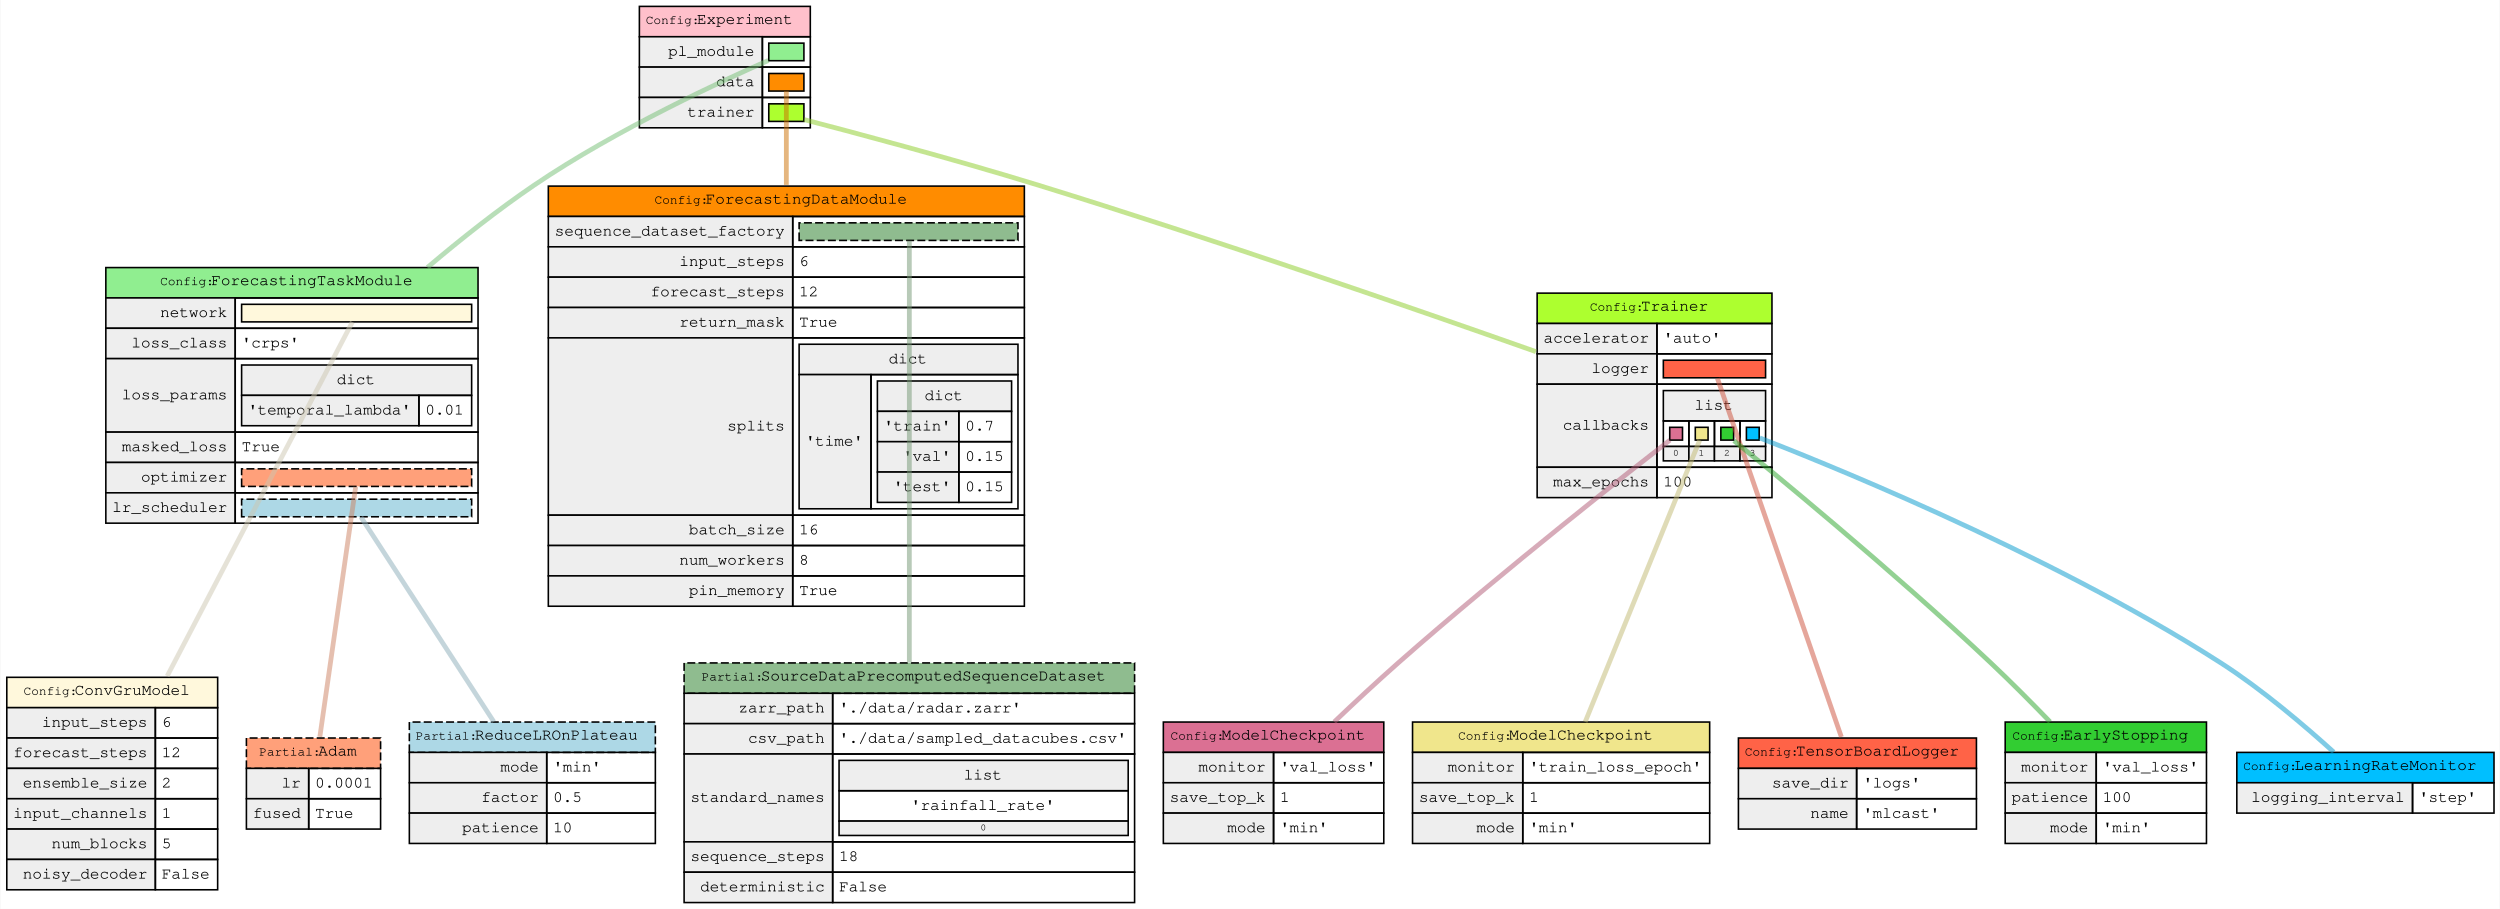
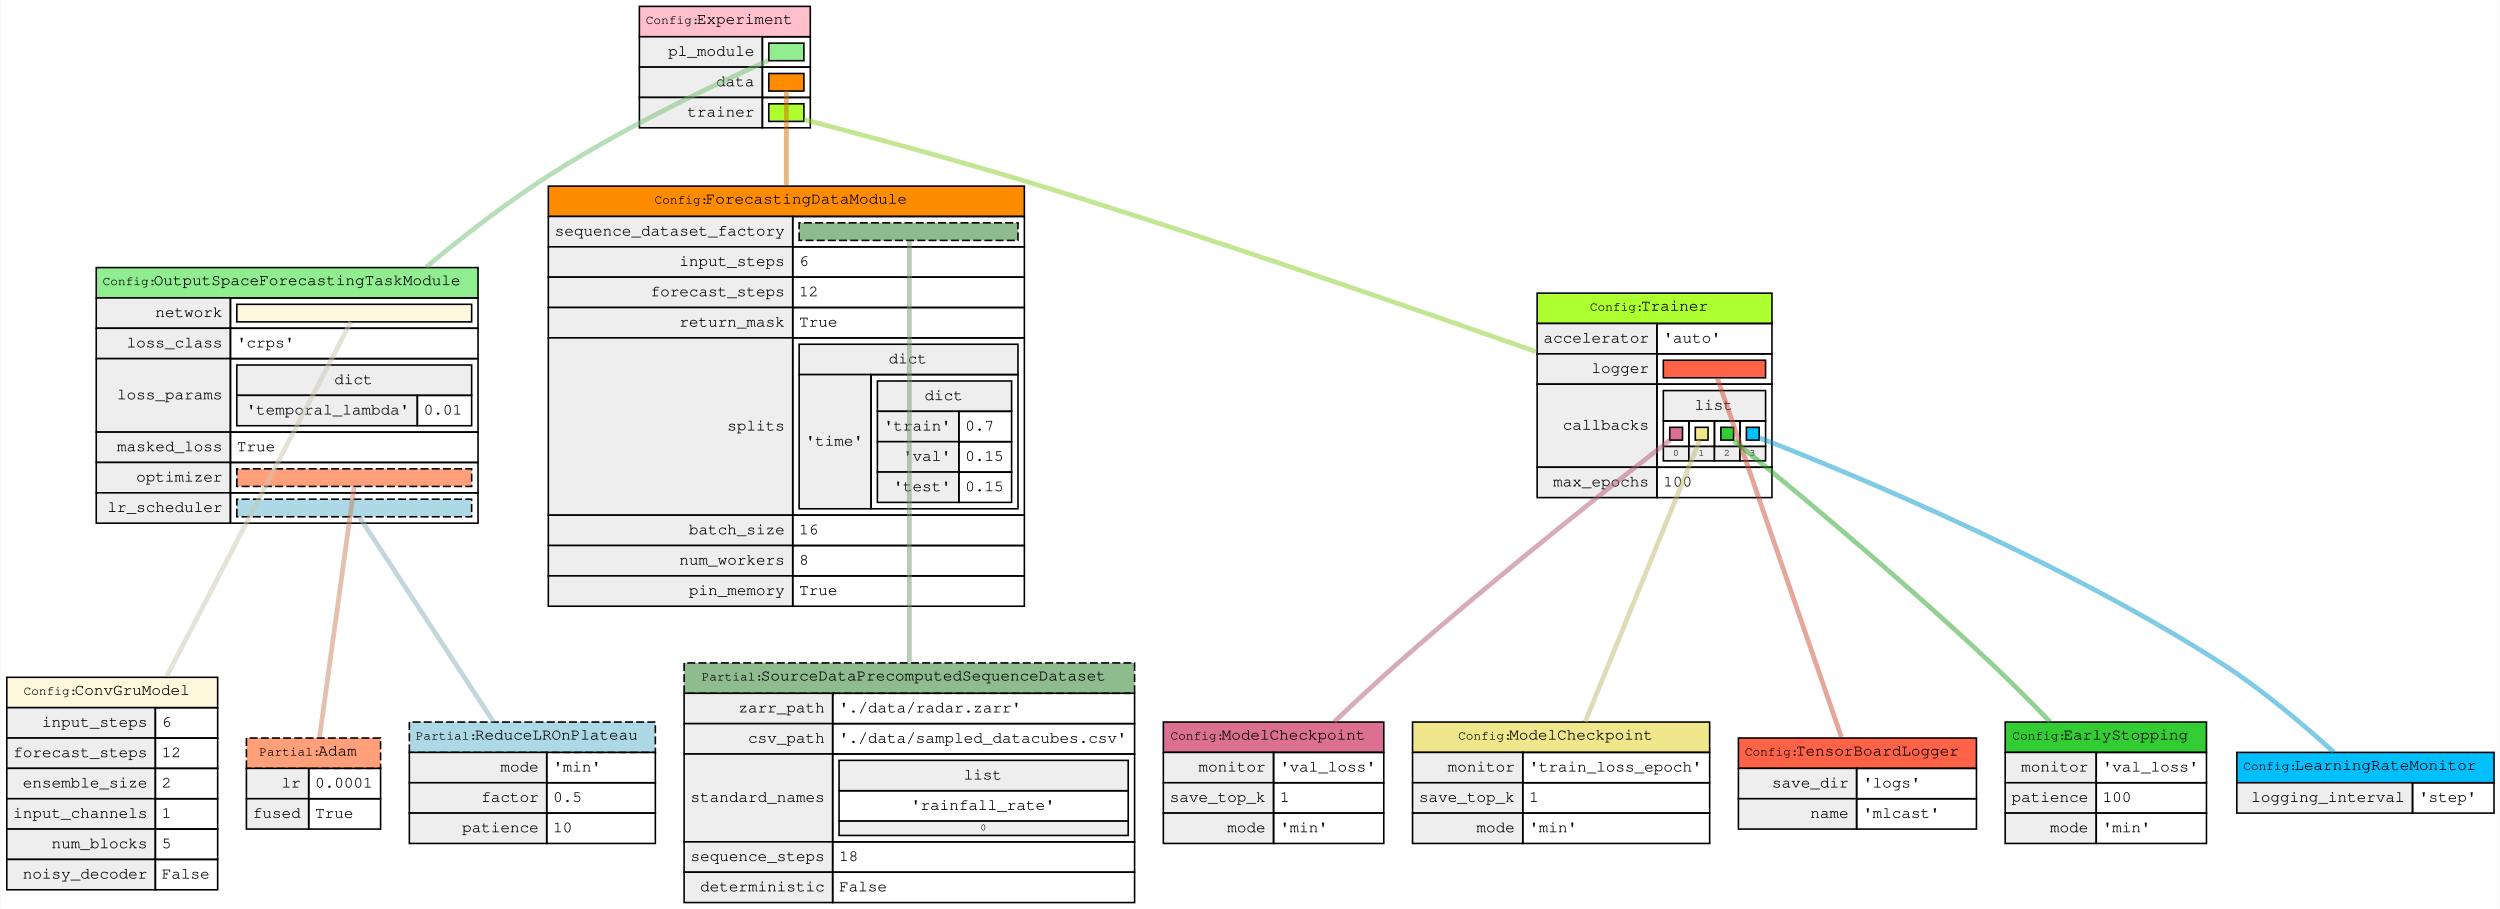
<svg xmlns="http://www.w3.org/2000/svg" width="1565pt" height="569pt" viewBox="0.00 0.00 1564.50 569.00">
  <g id="graph0" class="graph" transform="scale(1 1) rotate(0) translate(4 565)">
    <polygon fill="white" stroke="transparent" points="-4,4 -4,-565 1560.5,-565 1560.5,4 -4,4" />
    <g id="node1" class="node">
      <polygon fill="#fff8dc" stroke="transparent" points="0,-122 0,-141 132,-141 132,-122 0,-122" />
      <polygon fill="none" stroke="black" points="0,-122 0,-141 132,-141 132,-122 0,-122" />
      <text text-anchor="start" x="10.5" y="-130" font-family="Courier,monospace" font-size="8.00">Config:</text>
      <text text-anchor="start" x="42.5" y="-130" font-family="Courier,monospace" font-size="10.00"> ConvGruModel</text>
      <polygon fill="#eeeeee" stroke="transparent" points="0,-103 0,-122 93,-122 93,-103 0,-103" />
      <polygon fill="none" stroke="black" points="0,-103 0,-122 93,-122 93,-103 0,-103" />
      <text text-anchor="start" x="22" y="-110" font-family="Courier,monospace" font-size="10.00">input_steps</text>
      <polygon fill="none" stroke="black" points="93,-103 93,-122 132,-122 132,-103 93,-103" />
      <text text-anchor="start" x="97" y="-110" font-family="Courier,monospace" font-size="10.00">6</text>
      <polygon fill="#eeeeee" stroke="transparent" points="0,-84 0,-103 93,-103 93,-84 0,-84" />
      <polygon fill="none" stroke="black" points="0,-84 0,-103 93,-103 93,-84 0,-84" />
      <text text-anchor="start" x="4" y="-91" font-family="Courier,monospace" font-size="10.00">forecast_steps</text>
      <polygon fill="none" stroke="black" points="93,-84 93,-103 132,-103 132,-84 93,-84" />
      <text text-anchor="start" x="97" y="-91" font-family="Courier,monospace" font-size="10.00">12</text>
      <polygon fill="#eeeeee" stroke="transparent" points="0,-65 0,-84 93,-84 93,-65 0,-65" />
      <polygon fill="none" stroke="black" points="0,-65 0,-84 93,-84 93,-65 0,-65" />
      <text text-anchor="start" x="10" y="-72" font-family="Courier,monospace" font-size="10.00">ensemble_size</text>
      <polygon fill="none" stroke="black" points="93,-65 93,-84 132,-84 132,-65 93,-65" />
      <text text-anchor="start" x="97" y="-72" font-family="Courier,monospace" font-size="10.00">2</text>
      <polygon fill="#eeeeee" stroke="transparent" points="0,-46 0,-65 93,-65 93,-46 0,-46" />
      <polygon fill="none" stroke="black" points="0,-46 0,-65 93,-65 93,-46 0,-46" />
      <text text-anchor="start" x="4" y="-53" font-family="Courier,monospace" font-size="10.00">input_channels</text>
      <polygon fill="none" stroke="black" points="93,-46 93,-65 132,-65 132,-46 93,-46" />
      <text text-anchor="start" x="97" y="-53" font-family="Courier,monospace" font-size="10.00">1</text>
      <polygon fill="#eeeeee" stroke="transparent" points="0,-27 0,-46 93,-46 93,-27 0,-27" />
      <polygon fill="none" stroke="black" points="0,-27 0,-46 93,-46 93,-27 0,-27" />
      <text text-anchor="start" x="28" y="-34" font-family="Courier,monospace" font-size="10.00">num_blocks</text>
      <polygon fill="none" stroke="black" points="93,-27 93,-46 132,-46 132,-27 93,-27" />
      <text text-anchor="start" x="97" y="-34" font-family="Courier,monospace" font-size="10.00">5</text>
      <polygon fill="#eeeeee" stroke="transparent" points="0,-8 0,-27 93,-27 93,-8 0,-8" />
      <polygon fill="none" stroke="black" points="0,-8 0,-27 93,-27 93,-8 0,-8" />
      <text text-anchor="start" x="10" y="-15" font-family="Courier,monospace" font-size="10.00">noisy_decoder</text>
      <polygon fill="none" stroke="black" points="93,-8 93,-27 132,-27 132,-8 93,-8" />
      <text text-anchor="start" x="97" y="-15" font-family="Courier,monospace" font-size="10.00">False</text>
    </g>
    <g id="node2" class="node">
-       <polygon fill="#90ee90" stroke="transparent" points="62,-378.5 62,-397.5 295,-397.5 295,-378.5 62,-378.5" />
-       <polygon fill="none" stroke="black" points="62,-378.5 62,-397.5 295,-397.5 295,-378.5 62,-378.5" />
-       <text text-anchor="start" x="96" y="-386.5" font-family="Courier,monospace" font-size="8.00">Config:</text>
-       <text text-anchor="start" x="128" y="-386.5" font-family="Courier,monospace" font-size="10.00"> ForecastingTaskModule</text>
-       <polygon fill="#eeeeee" stroke="transparent" points="62,-359.5 62,-378.5 143,-378.5 143,-359.5 62,-359.5" />
-       <polygon fill="none" stroke="black" points="62,-359.5 62,-378.5 143,-378.5 143,-359.5 62,-359.5" />
-       <text text-anchor="start" x="96" y="-366.5" font-family="Courier,monospace" font-size="10.00">network</text>
-       <polygon fill="none" stroke="black" points="143,-359.5 143,-378.5 295,-378.5 295,-359.5 143,-359.5" />
-       <polygon fill="#fff8dc" stroke="transparent" points="147,-363.5 147,-374.5 291,-374.5 291,-363.5 147,-363.5" />
-       <polygon fill="none" stroke="black" points="147,-363.5 147,-374.5 291,-374.5 291,-363.5 147,-363.5" />
-       <polygon fill="#eeeeee" stroke="transparent" points="62,-340.5 62,-359.5 143,-359.5 143,-340.5 62,-340.5" />
-       <polygon fill="none" stroke="black" points="62,-340.5 62,-359.5 143,-359.5 143,-340.5 62,-340.5" />
-       <text text-anchor="start" x="78" y="-347.5" font-family="Courier,monospace" font-size="10.00">loss_class</text>
-       <polygon fill="none" stroke="black" points="143,-340.5 143,-359.5 295,-359.5 295,-340.5 143,-340.5" />
-       <text text-anchor="start" x="147" y="-347.5" font-family="Courier,monospace" font-size="10.00">'crps'</text>
-       <polygon fill="#eeeeee" stroke="transparent" points="62,-294.5 62,-340.5 143,-340.5 143,-294.5 62,-294.5" />
-       <polygon fill="none" stroke="black" points="62,-294.5 62,-340.5 143,-340.5 143,-294.5 62,-294.5" />
-       <text text-anchor="start" x="72" y="-315" font-family="Courier,monospace" font-size="10.00">loss_params</text>
-       <polygon fill="none" stroke="black" points="143,-294.5 143,-340.5 295,-340.5 295,-294.5 143,-294.5" />
-       <polygon fill="#eeeeee" stroke="transparent" points="147,-317.5 147,-336.5 291,-336.5 291,-317.5 147,-317.5" />
-       <polygon fill="none" stroke="black" points="147,-317.5 147,-336.5 291,-336.5 291,-317.5 147,-317.5" />
-       <text text-anchor="start" x="206.5" y="-324.5" font-family="Courier,monospace" font-size="10.00">dict</text>
-       <polygon fill="#eeeeee" stroke="transparent" points="147,-298.5 147,-317.5 258,-317.5 258,-298.5 147,-298.5" />
-       <polygon fill="none" stroke="black" points="147,-298.5 147,-317.5 258,-317.5 258,-298.5 147,-298.5" />
-       <text text-anchor="start" x="151" y="-305.5" font-family="Courier,monospace" font-size="10.00">'temporal_lambda'</text>
-       <polygon fill="none" stroke="black" points="258,-298.5 258,-317.5 291,-317.5 291,-298.5 258,-298.5" />
-       <text text-anchor="start" x="262" y="-305.5" font-family="Courier,monospace" font-size="10.00">0.01</text>
-       <polygon fill="#eeeeee" stroke="transparent" points="62,-275.5 62,-294.5 143,-294.5 143,-275.5 62,-275.5" />
-       <polygon fill="none" stroke="black" points="62,-275.5 62,-294.5 143,-294.5 143,-275.5 62,-275.5" />
-       <text text-anchor="start" x="72" y="-282.5" font-family="Courier,monospace" font-size="10.00">masked_loss</text>
-       <polygon fill="none" stroke="black" points="143,-275.5 143,-294.5 295,-294.5 295,-275.5 143,-275.5" />
-       <text text-anchor="start" x="147" y="-282.5" font-family="Courier,monospace" font-size="10.00">True</text>
-       <polygon fill="#eeeeee" stroke="transparent" points="62,-256.5 62,-275.5 143,-275.5 143,-256.5 62,-256.5" />
-       <polygon fill="none" stroke="black" points="62,-256.5 62,-275.5 143,-275.5 143,-256.5 62,-256.5" />
-       <text text-anchor="start" x="84" y="-263.5" font-family="Courier,monospace" font-size="10.00">optimizer</text>
-       <polygon fill="none" stroke="black" points="143,-256.5 143,-275.5 295,-275.5 295,-256.5 143,-256.5" />
-       <polygon fill="#ffa07a" stroke="transparent" points="147,-260.5 147,-271.5 291,-271.5 291,-260.5 147,-260.5" />
-       <polygon fill="none" stroke="black" stroke-dasharray="5,2" points="147,-260.5 147,-271.5 291,-271.5 291,-260.5 147,-260.5" />
-       <polygon fill="#eeeeee" stroke="transparent" stroke-dasharray="5,2" points="62,-237.5 62,-256.5 143,-256.5 143,-237.5 62,-237.5" />
-       <polygon fill="none" stroke="black" points="62,-237.5 62,-256.5 143,-256.5 143,-237.5 62,-237.5" />
-       <text text-anchor="start" x="66" y="-244.5" font-family="Courier,monospace" font-size="10.00">lr_scheduler</text>
-       <polygon fill="none" stroke="black" points="143,-237.5 143,-256.5 295,-256.5 295,-237.5 143,-237.5" />
-       <polygon fill="#add8e6" stroke="transparent" points="147,-241.5 147,-252.5 291,-252.5 291,-241.5 147,-241.5" />
-       <polygon fill="none" stroke="black" stroke-dasharray="5,2" points="147,-241.5 147,-252.5 291,-252.5 291,-241.5 147,-241.5" />
+       <polygon fill="#90ee90" stroke="transparent" points="56,-378.5 56,-397.5 295,-397.5 295,-378.5 56,-378.5" />
+       <polygon fill="none" stroke="black" points="56,-378.5 56,-397.5 295,-397.5 295,-378.5 56,-378.5" />
+       <text text-anchor="start" x="60" y="-386.5" font-family="Courier,monospace" font-size="8.00">Config:</text>
+       <text text-anchor="start" x="92" y="-386.5" font-family="Courier,monospace" font-size="10.00"> OutputSpaceForecastingTaskModule</text>
+       <polygon fill="#eeeeee" stroke="transparent" points="56,-359.5 56,-378.5 140,-378.5 140,-359.5 56,-359.5" />
+       <polygon fill="none" stroke="black" points="56,-359.5 56,-378.5 140,-378.5 140,-359.5 56,-359.5" />
+       <text text-anchor="start" x="93" y="-366.5" font-family="Courier,monospace" font-size="10.00">network</text>
+       <polygon fill="none" stroke="black" points="140,-359.5 140,-378.5 295,-378.5 295,-359.5 140,-359.5" />
+       <polygon fill="#fff8dc" stroke="transparent" points="144,-363.5 144,-374.5 291,-374.5 291,-363.5 144,-363.5" />
+       <polygon fill="none" stroke="black" points="144,-363.5 144,-374.5 291,-374.5 291,-363.5 144,-363.5" />
+       <polygon fill="#eeeeee" stroke="transparent" points="56,-340.5 56,-359.5 140,-359.5 140,-340.5 56,-340.5" />
+       <polygon fill="none" stroke="black" points="56,-340.5 56,-359.5 140,-359.5 140,-340.5 56,-340.5" />
+       <text text-anchor="start" x="75" y="-347.5" font-family="Courier,monospace" font-size="10.00">loss_class</text>
+       <polygon fill="none" stroke="black" points="140,-340.5 140,-359.5 295,-359.5 295,-340.5 140,-340.5" />
+       <text text-anchor="start" x="144" y="-347.5" font-family="Courier,monospace" font-size="10.00">'crps'</text>
+       <polygon fill="#eeeeee" stroke="transparent" points="56,-294.5 56,-340.5 140,-340.5 140,-294.5 56,-294.5" />
+       <polygon fill="none" stroke="black" points="56,-294.5 56,-340.5 140,-340.5 140,-294.5 56,-294.5" />
+       <text text-anchor="start" x="69" y="-315" font-family="Courier,monospace" font-size="10.00">loss_params</text>
+       <polygon fill="none" stroke="black" points="140,-294.5 140,-340.5 295,-340.5 295,-294.5 140,-294.5" />
+       <polygon fill="#eeeeee" stroke="transparent" points="144,-317.5 144,-336.5 291,-336.5 291,-317.5 144,-317.5" />
+       <polygon fill="none" stroke="black" points="144,-317.5 144,-336.5 291,-336.5 291,-317.5 144,-317.5" />
+       <text text-anchor="start" x="205" y="-324.5" font-family="Courier,monospace" font-size="10.00">dict</text>
+       <polygon fill="#eeeeee" stroke="transparent" points="144,-298.5 144,-317.5 257,-317.5 257,-298.5 144,-298.5" />
+       <polygon fill="none" stroke="black" points="144,-298.5 144,-317.5 257,-317.5 257,-298.5 144,-298.5" />
+       <text text-anchor="start" x="150" y="-305.5" font-family="Courier,monospace" font-size="10.00">'temporal_lambda'</text>
+       <polygon fill="none" stroke="black" points="257,-298.5 257,-317.5 291,-317.5 291,-298.5 257,-298.5" />
+       <text text-anchor="start" x="261" y="-305.5" font-family="Courier,monospace" font-size="10.00">0.01</text>
+       <polygon fill="#eeeeee" stroke="transparent" points="56,-275.5 56,-294.5 140,-294.5 140,-275.5 56,-275.5" />
+       <polygon fill="none" stroke="black" points="56,-275.5 56,-294.5 140,-294.5 140,-275.5 56,-275.5" />
+       <text text-anchor="start" x="69" y="-282.5" font-family="Courier,monospace" font-size="10.00">masked_loss</text>
+       <polygon fill="none" stroke="black" points="140,-275.5 140,-294.5 295,-294.5 295,-275.5 140,-275.5" />
+       <text text-anchor="start" x="144" y="-282.5" font-family="Courier,monospace" font-size="10.00">True</text>
+       <polygon fill="#eeeeee" stroke="transparent" points="56,-256.5 56,-275.5 140,-275.5 140,-256.5 56,-256.5" />
+       <polygon fill="none" stroke="black" points="56,-256.5 56,-275.5 140,-275.5 140,-256.5 56,-256.5" />
+       <text text-anchor="start" x="81" y="-263.5" font-family="Courier,monospace" font-size="10.00">optimizer</text>
+       <polygon fill="none" stroke="black" points="140,-256.5 140,-275.5 295,-275.5 295,-256.5 140,-256.5" />
+       <polygon fill="#ffa07a" stroke="transparent" points="144,-260.5 144,-271.5 291,-271.5 291,-260.5 144,-260.5" />
+       <polygon fill="none" stroke="black" stroke-dasharray="5,2" points="144,-260.5 144,-271.5 291,-271.5 291,-260.5 144,-260.5" />
+       <polygon fill="#eeeeee" stroke="transparent" stroke-dasharray="5,2" points="56,-237.5 56,-256.5 140,-256.5 140,-237.5 56,-237.5" />
+       <polygon fill="none" stroke="black" points="56,-237.5 56,-256.5 140,-256.5 140,-237.5 56,-237.5" />
+       <text text-anchor="start" x="63" y="-244.5" font-family="Courier,monospace" font-size="10.00">lr_scheduler</text>
+       <polygon fill="none" stroke="black" points="140,-237.5 140,-256.5 295,-256.5 295,-237.5 140,-237.5" />
+       <polygon fill="#add8e6" stroke="transparent" points="144,-241.5 144,-252.5 291,-252.5 291,-241.5 144,-241.5" />
+       <polygon fill="none" stroke="black" stroke-dasharray="5,2" points="144,-241.5 144,-252.5 291,-252.5 291,-241.5 144,-241.5" />
    </g>
    <g id="edge1" class="edge">
-       <path fill="none" stroke="#cbc6b0" stroke-width="3" stroke-opacity="0.502" d="M216.34,-363.42C202.79,-337.52 140.43,-218.3 100.4,-141.77" />
+       <path fill="none" stroke="#cbc6b0" stroke-width="3" stroke-opacity="0.502" d="M215.36,-363.42C201.9,-337.52 139.95,-218.3 100.18,-141.77" />
    </g>
    <g id="node3" class="node">
      <polygon fill="#ffa07a" stroke="transparent" points="150,-84 150,-103 234,-103 234,-84 150,-84" />
      <polygon fill="none" stroke="black" stroke-dasharray="5,2" points="150,-84 150,-103 234,-103 234,-84 150,-84" />
      <text text-anchor="start" x="158" y="-92" font-family="Courier,monospace" font-size="8.00">Partial:</text>
      <text text-anchor="start" x="195" y="-92" font-family="Courier,monospace" font-size="10.00"> Adam</text>
      <polygon fill="#eeeeee" stroke="transparent" stroke-dasharray="5,2" points="150,-65 150,-84 189,-84 189,-65 150,-65" />
      <polygon fill="none" stroke="black" points="150,-65 150,-84 189,-84 189,-65 150,-65" />
      <text text-anchor="start" x="172" y="-72" font-family="Courier,monospace" font-size="10.00">lr</text>
      <polygon fill="none" stroke="black" points="189,-65 189,-84 234,-84 234,-65 189,-65" />
      <text text-anchor="start" x="193" y="-72" font-family="Courier,monospace" font-size="10.00">0.0001</text>
      <polygon fill="#eeeeee" stroke="transparent" points="150,-46 150,-65 189,-65 189,-46 150,-46" />
      <polygon fill="none" stroke="black" points="150,-46 150,-65 189,-65 189,-46 150,-46" />
      <text text-anchor="start" x="154" y="-53" font-family="Courier,monospace" font-size="10.00">fused</text>
      <polygon fill="none" stroke="black" points="189,-46 189,-65 234,-65 234,-46 189,-46" />
      <text text-anchor="start" x="193" y="-53" font-family="Courier,monospace" font-size="10.00">True</text>
    </g>
    <g id="edge2" class="edge">
-       <path fill="none" stroke="#cb8061" stroke-width="3" stroke-opacity="0.502" d="M218.39,-260.21C215.43,-239.6 202.59,-149.92 195.97,-103.73" />
+       <path fill="none" stroke="#cb8061" stroke-width="3" stroke-opacity="0.502" d="M217.41,-260.21C214.57,-239.6 202.2,-149.92 195.82,-103.73" />
    </g>
    <g id="node4" class="node">
      <polygon fill="#add8e6" stroke="transparent" points="252,-94 252,-113 406,-113 406,-94 252,-94" />
      <polygon fill="none" stroke="black" stroke-dasharray="5,2" points="252,-94 252,-113 406,-113 406,-94 252,-94" />
      <text text-anchor="start" x="256" y="-102" font-family="Courier,monospace" font-size="8.00">Partial:</text>
      <text text-anchor="start" x="293" y="-102" font-family="Courier,monospace" font-size="10.00"> ReduceLROnPlateau</text>
      <polygon fill="#eeeeee" stroke="transparent" stroke-dasharray="5,2" points="252,-75 252,-94 338,-94 338,-75 252,-75" />
      <polygon fill="none" stroke="black" points="252,-75 252,-94 338,-94 338,-75 252,-75" />
      <text text-anchor="start" x="309" y="-82" font-family="Courier,monospace" font-size="10.00">mode</text>
      <polygon fill="none" stroke="black" points="338,-75 338,-94 406,-94 406,-75 338,-75" />
      <text text-anchor="start" x="342" y="-82" font-family="Courier,monospace" font-size="10.00">'min'</text>
      <polygon fill="#eeeeee" stroke="transparent" points="252,-56 252,-75 338,-75 338,-56 252,-56" />
      <polygon fill="none" stroke="black" points="252,-56 252,-75 338,-75 338,-56 252,-56" />
      <text text-anchor="start" x="297" y="-63" font-family="Courier,monospace" font-size="10.00">factor</text>
      <polygon fill="none" stroke="black" points="338,-56 338,-75 406,-75 406,-56 338,-56" />
      <text text-anchor="start" x="342" y="-63" font-family="Courier,monospace" font-size="10.00">0.5</text>
      <polygon fill="#eeeeee" stroke="transparent" points="252,-37 252,-56 338,-56 338,-37 252,-37" />
      <polygon fill="none" stroke="black" points="252,-37 252,-56 338,-56 338,-37 252,-37" />
      <text text-anchor="start" x="285" y="-44" font-family="Courier,monospace" font-size="10.00">patience</text>
      <polygon fill="none" stroke="black" points="338,-37 338,-56 406,-56 406,-37 338,-37" />
      <text text-anchor="start" x="342" y="-44" font-family="Courier,monospace" font-size="10.00">10</text>
    </g>
    <g id="edge3" class="edge">
-       <path fill="none" stroke="#8aacb7" stroke-width="3" stroke-opacity="0.502" d="M221.72,-241.31C233,-223.93 276.84,-156.37 304.87,-113.18" />
+       <path fill="none" stroke="#8aacb7" stroke-width="3" stroke-opacity="0.502" d="M220.74,-241.31C232.13,-223.93 276.37,-156.37 304.65,-113.18" />
    </g>
    <g id="node5" class="node">
      <polygon fill="#ffc0cb" stroke="transparent" points="396,-542 396,-561 503,-561 503,-542 396,-542" />
      <polygon fill="none" stroke="black" points="396,-542 396,-561 503,-561 503,-542 396,-542" />
      <text text-anchor="start" x="400" y="-550" font-family="Courier,monospace" font-size="8.00">Config:</text>
      <text text-anchor="start" x="432" y="-550" font-family="Courier,monospace" font-size="10.00"> Experiment</text>
      <polygon fill="#eeeeee" stroke="transparent" points="396,-523 396,-542 473,-542 473,-523 396,-523" />
      <polygon fill="none" stroke="black" points="396,-523 396,-542 473,-542 473,-523 396,-523" />
      <text text-anchor="start" x="414" y="-530" font-family="Courier,monospace" font-size="10.00">pl_module</text>
      <polygon fill="none" stroke="black" points="473,-523 473,-542 503,-542 503,-523 473,-523" />
      <polygon fill="#90ee90" stroke="transparent" points="477,-527 477,-538 499,-538 499,-527 477,-527" />
      <polygon fill="none" stroke="black" points="477,-527 477,-538 499,-538 499,-527 477,-527" />
      <polygon fill="#eeeeee" stroke="transparent" points="396,-504 396,-523 473,-523 473,-504 396,-504" />
      <polygon fill="none" stroke="black" points="396,-504 396,-523 473,-523 473,-504 396,-504" />
      <text text-anchor="start" x="444" y="-511" font-family="Courier,monospace" font-size="10.00">data</text>
      <polygon fill="none" stroke="black" points="473,-504 473,-523 503,-523 503,-504 473,-504" />
      <polygon fill="#ff8c00" stroke="transparent" points="477,-508 477,-519 499,-519 499,-508 477,-508" />
      <polygon fill="none" stroke="black" points="477,-508 477,-519 499,-519 499,-508 477,-508" />
      <polygon fill="#eeeeee" stroke="transparent" points="396,-485 396,-504 473,-504 473,-485 396,-485" />
      <polygon fill="none" stroke="black" points="396,-485 396,-504 473,-504 473,-485 396,-485" />
      <text text-anchor="start" x="426" y="-492" font-family="Courier,monospace" font-size="10.00">trainer</text>
      <polygon fill="none" stroke="black" points="473,-485 473,-504 503,-504 503,-485 473,-485" />
      <polygon fill="#adff2f" stroke="transparent" points="477,-489 477,-500 499,-500 499,-489 477,-489" />
      <polygon fill="none" stroke="black" points="477,-489 477,-500 499,-500 499,-489 477,-489" />
    </g>
    <g id="edge4" class="edge">
-       <path fill="none" stroke="#73be73" stroke-width="3" stroke-opacity="0.502" d="M476.79,-527.17C450.22,-515.51 381.78,-484.16 330,-449 307.41,-433.66 284.39,-415.46 263.31,-397.59" />
+       <path fill="none" stroke="#73be73" stroke-width="3" stroke-opacity="0.502" d="M476.81,-527.14C450.29,-515.41 381.95,-483.91 330,-449 307.23,-433.69 283.94,-415.6 262.57,-397.84" />
    </g>
    <g id="node7" class="node">
      <polygon fill="#ff8c00" stroke="transparent" points="339,-429.5 339,-448.5 637,-448.5 637,-429.5 339,-429.5" />
      <polygon fill="none" stroke="black" points="339,-429.5 339,-448.5 637,-448.5 637,-429.5 339,-429.5" />
      <text text-anchor="start" x="405.5" y="-437.5" font-family="Courier,monospace" font-size="8.00">Config:</text>
      <text text-anchor="start" x="437.5" y="-437.5" font-family="Courier,monospace" font-size="10.00"> ForecastingDataModule</text>
      <polygon fill="#eeeeee" stroke="transparent" points="339,-410.5 339,-429.5 492,-429.5 492,-410.5 339,-410.5" />
      <polygon fill="none" stroke="black" points="339,-410.5 339,-429.5 492,-429.5 492,-410.5 339,-410.5" />
      <text text-anchor="start" x="343" y="-417.5" font-family="Courier,monospace" font-size="10.00">sequence_dataset_factory</text>
      <polygon fill="none" stroke="black" points="492,-410.5 492,-429.5 637,-429.5 637,-410.5 492,-410.5" />
      <polygon fill="#8fbc8f" stroke="transparent" points="496,-414.5 496,-425.5 633,-425.5 633,-414.5 496,-414.5" />
      <polygon fill="none" stroke="black" stroke-dasharray="5,2" points="496,-414.5 496,-425.5 633,-425.5 633,-414.5 496,-414.5" />
      <polygon fill="#eeeeee" stroke="transparent" stroke-dasharray="5,2" points="339,-391.5 339,-410.5 492,-410.5 492,-391.5 339,-391.5" />
      <polygon fill="none" stroke="black" points="339,-391.5 339,-410.5 492,-410.5 492,-391.5 339,-391.5" />
      <text text-anchor="start" x="421" y="-398.5" font-family="Courier,monospace" font-size="10.00">input_steps</text>
      <polygon fill="none" stroke="black" points="492,-391.5 492,-410.5 637,-410.5 637,-391.5 492,-391.5" />
      <text text-anchor="start" x="496" y="-398.5" font-family="Courier,monospace" font-size="10.00">6</text>
      <polygon fill="#eeeeee" stroke="transparent" points="339,-372.5 339,-391.5 492,-391.5 492,-372.5 339,-372.5" />
      <polygon fill="none" stroke="black" points="339,-372.5 339,-391.5 492,-391.5 492,-372.5 339,-372.5" />
      <text text-anchor="start" x="403" y="-379.5" font-family="Courier,monospace" font-size="10.00">forecast_steps</text>
      <polygon fill="none" stroke="black" points="492,-372.5 492,-391.5 637,-391.5 637,-372.5 492,-372.5" />
      <text text-anchor="start" x="496" y="-379.5" font-family="Courier,monospace" font-size="10.00">12</text>
      <polygon fill="#eeeeee" stroke="transparent" points="339,-353.5 339,-372.5 492,-372.5 492,-353.5 339,-353.5" />
      <polygon fill="none" stroke="black" points="339,-353.5 339,-372.5 492,-372.5 492,-353.5 339,-353.5" />
      <text text-anchor="start" x="421" y="-360.5" font-family="Courier,monospace" font-size="10.00">return_mask</text>
      <polygon fill="none" stroke="black" points="492,-353.5 492,-372.5 637,-372.5 637,-353.5 492,-353.5" />
      <text text-anchor="start" x="496" y="-360.5" font-family="Courier,monospace" font-size="10.00">True</text>
      <polygon fill="#eeeeee" stroke="transparent" points="339,-242.5 339,-353.5 492,-353.5 492,-242.5 339,-242.5" />
      <polygon fill="none" stroke="black" points="339,-242.5 339,-353.5 492,-353.5 492,-242.5 339,-242.5" />
      <text text-anchor="start" x="451" y="-295.5" font-family="Courier,monospace" font-size="10.00">splits</text>
      <polygon fill="none" stroke="black" points="492,-242.5 492,-353.5 637,-353.5 637,-242.5 492,-242.5" />
      <polygon fill="#eeeeee" stroke="transparent" points="496,-330.5 496,-349.5 633,-349.5 633,-330.5 496,-330.5" />
      <polygon fill="none" stroke="black" points="496,-330.5 496,-349.5 633,-349.5 633,-330.5 496,-330.5" />
      <text text-anchor="start" x="552" y="-337.5" font-family="Courier,monospace" font-size="10.00">dict</text>
      <polygon fill="#eeeeee" stroke="transparent" points="496,-246.5 496,-330.5 541,-330.5 541,-246.5 496,-246.5" />
      <polygon fill="none" stroke="black" points="496,-246.5 496,-330.5 541,-330.5 541,-246.5 496,-246.5" />
      <text text-anchor="start" x="500" y="-286" font-family="Courier,monospace" font-size="10.00">'time'</text>
      <polygon fill="none" stroke="black" points="541,-246.5 541,-330.5 633,-330.5 633,-246.5 541,-246.5" />
      <polygon fill="#eeeeee" stroke="transparent" points="545,-307.5 545,-326.5 629,-326.5 629,-307.5 545,-307.5" />
      <polygon fill="none" stroke="black" points="545,-307.5 545,-326.5 629,-326.5 629,-307.5 545,-307.5" />
      <text text-anchor="start" x="574.5" y="-314.5" font-family="Courier,monospace" font-size="10.00">dict</text>
      <polygon fill="#eeeeee" stroke="transparent" points="545,-288.5 545,-307.5 596,-307.5 596,-288.5 545,-288.5" />
      <polygon fill="none" stroke="black" points="545,-288.5 545,-307.5 596,-307.5 596,-288.5 545,-288.5" />
      <text text-anchor="start" x="549" y="-295.5" font-family="Courier,monospace" font-size="10.00">'train'</text>
      <polygon fill="none" stroke="black" points="596,-288.5 596,-307.5 629,-307.5 629,-288.5 596,-288.5" />
      <text text-anchor="start" x="600" y="-295.5" font-family="Courier,monospace" font-size="10.00">0.7</text>
      <polygon fill="#eeeeee" stroke="transparent" points="545,-269.5 545,-288.5 596,-288.5 596,-269.5 545,-269.5" />
      <polygon fill="none" stroke="black" points="545,-269.5 545,-288.5 596,-288.5 596,-269.5 545,-269.5" />
      <text text-anchor="start" x="561" y="-276.5" font-family="Courier,monospace" font-size="10.00">'val'</text>
      <polygon fill="none" stroke="black" points="596,-269.5 596,-288.5 629,-288.5 629,-269.5 596,-269.5" />
      <text text-anchor="start" x="600" y="-276.5" font-family="Courier,monospace" font-size="10.00">0.15</text>
      <polygon fill="#eeeeee" stroke="transparent" points="545,-250.5 545,-269.5 596,-269.5 596,-250.5 545,-250.5" />
      <polygon fill="none" stroke="black" points="545,-250.5 545,-269.5 596,-269.5 596,-250.5 545,-250.5" />
      <text text-anchor="start" x="555" y="-257.5" font-family="Courier,monospace" font-size="10.00">'test'</text>
      <polygon fill="none" stroke="black" points="596,-250.5 596,-269.5 629,-269.5 629,-250.5 596,-250.5" />
      <text text-anchor="start" x="600" y="-257.5" font-family="Courier,monospace" font-size="10.00">0.15</text>
      <polygon fill="#eeeeee" stroke="transparent" points="339,-223.5 339,-242.5 492,-242.5 492,-223.5 339,-223.5" />
      <polygon fill="none" stroke="black" points="339,-223.5 339,-242.5 492,-242.5 492,-223.5 339,-223.5" />
      <text text-anchor="start" x="427" y="-230.5" font-family="Courier,monospace" font-size="10.00">batch_size</text>
      <polygon fill="none" stroke="black" points="492,-223.5 492,-242.5 637,-242.5 637,-223.5 492,-223.5" />
      <text text-anchor="start" x="496" y="-230.5" font-family="Courier,monospace" font-size="10.00">16</text>
      <polygon fill="#eeeeee" stroke="transparent" points="339,-204.5 339,-223.5 492,-223.5 492,-204.5 339,-204.5" />
      <polygon fill="none" stroke="black" points="339,-204.5 339,-223.5 492,-223.5 492,-204.5 339,-204.5" />
      <text text-anchor="start" x="421" y="-211.5" font-family="Courier,monospace" font-size="10.00">num_workers</text>
      <polygon fill="none" stroke="black" points="492,-204.5 492,-223.5 637,-223.5 637,-204.5 492,-204.5" />
      <text text-anchor="start" x="496" y="-211.5" font-family="Courier,monospace" font-size="10.00">8</text>
      <polygon fill="#eeeeee" stroke="transparent" points="339,-185.5 339,-204.5 492,-204.5 492,-185.5 339,-185.5" />
      <polygon fill="none" stroke="black" points="339,-185.5 339,-204.5 492,-204.5 492,-185.5 339,-185.5" />
      <text text-anchor="start" x="427" y="-192.5" font-family="Courier,monospace" font-size="10.00">pin_memory</text>
      <polygon fill="none" stroke="black" points="492,-185.5 492,-204.5 637,-204.5 637,-185.5 492,-185.5" />
      <text text-anchor="start" x="496" y="-192.5" font-family="Courier,monospace" font-size="10.00">True</text>
    </g>
    <g id="edge6" class="edge">
      <path fill="none" stroke="#cb6f00" stroke-width="3" stroke-opacity="0.502" d="M488,-507.96C488,-499 488,-476.14 488,-449.27" />
    </g>
    <g id="node9" class="node">
      <polygon fill="#adff2f" stroke="transparent" points="958,-362.5 958,-381.5 1105,-381.5 1105,-362.5 958,-362.5" />
      <polygon fill="none" stroke="black" points="958,-362.5 958,-381.5 1105,-381.5 1105,-362.5 958,-362.5" />
      <text text-anchor="start" x="991" y="-370.5" font-family="Courier,monospace" font-size="8.00">Config:</text>
      <text text-anchor="start" x="1023" y="-370.5" font-family="Courier,monospace" font-size="10.00"> Trainer</text>
      <polygon fill="#eeeeee" stroke="transparent" points="958,-343.5 958,-362.5 1033,-362.5 1033,-343.5 958,-343.5" />
      <polygon fill="none" stroke="black" points="958,-343.5 958,-362.5 1033,-362.5 1033,-343.5 958,-343.5" />
      <text text-anchor="start" x="962" y="-350.5" font-family="Courier,monospace" font-size="10.00">accelerator</text>
      <polygon fill="none" stroke="black" points="1033,-343.5 1033,-362.5 1105,-362.5 1105,-343.5 1033,-343.5" />
      <text text-anchor="start" x="1037" y="-350.5" font-family="Courier,monospace" font-size="10.00">'auto'</text>
      <polygon fill="#eeeeee" stroke="transparent" points="958,-324.5 958,-343.5 1033,-343.5 1033,-324.5 958,-324.5" />
      <polygon fill="none" stroke="black" points="958,-324.5 958,-343.5 1033,-343.5 1033,-324.5 958,-324.5" />
      <text text-anchor="start" x="992" y="-331.5" font-family="Courier,monospace" font-size="10.00">logger</text>
      <polygon fill="none" stroke="black" points="1033,-324.5 1033,-343.5 1105,-343.5 1105,-324.5 1033,-324.5" />
      <polygon fill="#ff6347" stroke="transparent" points="1037,-328.5 1037,-339.5 1101,-339.5 1101,-328.5 1037,-328.5" />
      <polygon fill="none" stroke="black" points="1037,-328.5 1037,-339.5 1101,-339.5 1101,-328.5 1037,-328.5" />
      <polygon fill="#eeeeee" stroke="transparent" points="958,-272.5 958,-324.5 1033,-324.5 1033,-272.5 958,-272.5" />
      <polygon fill="none" stroke="black" points="958,-272.5 958,-324.5 1033,-324.5 1033,-272.5 958,-272.5" />
      <text text-anchor="start" x="974" y="-296" font-family="Courier,monospace" font-size="10.00">callbacks</text>
      <polygon fill="none" stroke="black" points="1033,-272.5 1033,-324.5 1105,-324.5 1105,-272.5 1033,-272.5" />
      <polygon fill="#eeeeee" stroke="transparent" points="1037,-301.5 1037,-320.5 1101,-320.5 1101,-301.5 1037,-301.5" />
      <polygon fill="none" stroke="black" points="1037,-301.5 1037,-320.5 1101,-320.5 1101,-301.5 1037,-301.5" />
      <text text-anchor="start" x="1056.5" y="-308.5" font-family="Courier,monospace" font-size="10.00">list</text>
      <polygon fill="none" stroke="black" points="1037,-285.5 1037,-301.5 1053,-301.5 1053,-285.5 1037,-285.5" />
      <polygon fill="#db7093" stroke="transparent" points="1041,-289.5 1041,-297.5 1049,-297.5 1049,-289.5 1041,-289.5" />
      <polygon fill="none" stroke="black" points="1041,-289.5 1041,-297.5 1049,-297.5 1049,-289.5 1041,-289.5" />
      <polygon fill="none" stroke="black" points="1053,-285.5 1053,-301.5 1069,-301.5 1069,-285.5 1053,-285.5" />
      <polygon fill="#f0e68c" stroke="transparent" points="1057,-289.5 1057,-297.5 1065,-297.5 1065,-289.5 1057,-289.5" />
      <polygon fill="none" stroke="black" points="1057,-289.5 1057,-297.5 1065,-297.5 1065,-289.5 1057,-289.5" />
      <polygon fill="none" stroke="black" points="1069,-285.5 1069,-301.5 1085,-301.5 1085,-285.5 1069,-285.5" />
      <polygon fill="#32cd32" stroke="transparent" points="1073,-289.5 1073,-297.5 1081,-297.5 1081,-289.5 1073,-289.5" />
      <polygon fill="none" stroke="black" points="1073,-289.5 1073,-297.5 1081,-297.5 1081,-289.5 1073,-289.5" />
      <polygon fill="none" stroke="black" points="1085,-285.5 1085,-301.5 1101,-301.5 1101,-285.5 1085,-285.5" />
      <polygon fill="#00bfff" stroke="transparent" points="1089,-289.5 1089,-297.5 1097,-297.5 1097,-289.5 1089,-289.5" />
      <polygon fill="none" stroke="black" points="1089,-289.5 1089,-297.5 1097,-297.5 1097,-289.5 1089,-289.5" />
      <polygon fill="#eeeeee" stroke="transparent" points="1037,-276.5 1037,-285.5 1053,-285.5 1053,-276.5 1037,-276.5" />
      <polygon fill="none" stroke="black" points="1037,-276.5 1037,-285.5 1053,-285.5 1053,-276.5 1037,-276.5" />
      <text text-anchor="start" x="1043" y="-279.7" font-family="Courier,monospace" font-size="6.00">0</text>
      <polygon fill="#eeeeee" stroke="transparent" points="1053,-276.5 1053,-285.5 1069,-285.5 1069,-276.5 1053,-276.5" />
      <polygon fill="none" stroke="black" points="1053,-276.5 1053,-285.5 1069,-285.5 1069,-276.5 1053,-276.5" />
      <text text-anchor="start" x="1059" y="-279.7" font-family="Courier,monospace" font-size="6.00">1</text>
      <polygon fill="#eeeeee" stroke="transparent" points="1069,-276.5 1069,-285.5 1085,-285.5 1085,-276.5 1069,-276.5" />
      <polygon fill="none" stroke="black" points="1069,-276.5 1069,-285.5 1085,-285.5 1085,-276.5 1069,-276.5" />
      <text text-anchor="start" x="1075" y="-279.7" font-family="Courier,monospace" font-size="6.00">2</text>
      <polygon fill="#eeeeee" stroke="transparent" points="1085,-276.5 1085,-285.5 1101,-285.5 1101,-276.5 1085,-276.5" />
      <polygon fill="none" stroke="black" points="1085,-276.5 1085,-285.5 1101,-285.5 1101,-276.5 1085,-276.5" />
      <text text-anchor="start" x="1091" y="-279.7" font-family="Courier,monospace" font-size="6.00">3</text>
      <polygon fill="#eeeeee" stroke="transparent" points="958,-253.5 958,-272.5 1033,-272.5 1033,-253.5 958,-253.5" />
      <polygon fill="none" stroke="black" points="958,-253.5 958,-272.5 1033,-272.5 1033,-253.5 958,-253.5" />
      <text text-anchor="start" x="968" y="-260.5" font-family="Courier,monospace" font-size="10.00">max_epochs</text>
      <polygon fill="none" stroke="black" points="1033,-253.5 1033,-272.5 1105,-272.5 1105,-253.5 1033,-253.5" />
      <text text-anchor="start" x="1037" y="-260.5" font-family="Courier,monospace" font-size="10.00">100</text>
    </g>
    <g id="edge12" class="edge">
      <path fill="none" stroke="#8acb25" stroke-width="3" stroke-opacity="0.502" d="M499.17,-490.12C525.1,-483.37 591.31,-465.87 646,-449 755.08,-415.35 880.02,-372.13 957.23,-344.86" />
    </g>
    <g id="node6" class="node">
      <polygon fill="#8fbc8f" stroke="transparent" points="424,-131 424,-150 706,-150 706,-131 424,-131" />
      <polygon fill="none" stroke="black" stroke-dasharray="5,2" points="424,-131 424,-150 706,-150 706,-131 424,-131" />
      <text text-anchor="start" x="435" y="-139" font-family="Courier,monospace" font-size="8.00">Partial:</text>
      <text text-anchor="start" x="472" y="-139" font-family="Courier,monospace" font-size="10.00"> SourceDataPrecomputedSequenceDataset</text>
      <polygon fill="#eeeeee" stroke="transparent" stroke-dasharray="5,2" points="424,-112 424,-131 517,-131 517,-112 424,-112" />
      <polygon fill="none" stroke="black" points="424,-112 424,-131 517,-131 517,-112 424,-112" />
      <text text-anchor="start" x="458" y="-119" font-family="Courier,monospace" font-size="10.00">zarr_path</text>
      <polygon fill="none" stroke="black" points="517,-112 517,-131 706,-131 706,-112 517,-112" />
      <text text-anchor="start" x="521" y="-119" font-family="Courier,monospace" font-size="10.00">'./data/radar.zarr'</text>
      <polygon fill="#eeeeee" stroke="transparent" points="424,-93 424,-112 517,-112 517,-93 424,-93" />
      <polygon fill="none" stroke="black" points="424,-93 424,-112 517,-112 517,-93 424,-93" />
      <text text-anchor="start" x="464" y="-100" font-family="Courier,monospace" font-size="10.00">csv_path</text>
      <polygon fill="none" stroke="black" points="517,-93 517,-112 706,-112 706,-93 517,-93" />
      <text text-anchor="start" x="521" y="-100" font-family="Courier,monospace" font-size="10.00">'./data/sampled_datacubes.csv'</text>
      <polygon fill="#eeeeee" stroke="transparent" points="424,-38 424,-93 517,-93 517,-38 424,-38" />
      <polygon fill="none" stroke="black" points="424,-38 424,-93 517,-93 517,-38 424,-38" />
      <text text-anchor="start" x="428" y="-63" font-family="Courier,monospace" font-size="10.00">standard_names</text>
      <polygon fill="none" stroke="black" points="517,-38 517,-93 706,-93 706,-38 517,-38" />
      <polygon fill="#eeeeee" stroke="transparent" points="521,-70 521,-89 702,-89 702,-70 521,-70" />
      <polygon fill="none" stroke="black" points="521,-70 521,-89 702,-89 702,-70 521,-70" />
      <text text-anchor="start" x="599" y="-77" font-family="Courier,monospace" font-size="10.00">list</text>
      <polygon fill="none" stroke="black" points="521,-51 521,-70 702,-70 702,-51 521,-51" />
      <text text-anchor="start" x="566" y="-58" font-family="Courier,monospace" font-size="10.00">'rainfall_rate'</text>
      <polygon fill="#eeeeee" stroke="transparent" points="521,-42 521,-51 702,-51 702,-42 521,-42" />
      <polygon fill="none" stroke="black" points="521,-42 521,-51 702,-51 702,-42 521,-42" />
      <text text-anchor="start" x="609.5" y="-45.2" font-family="Courier,monospace" font-size="6.00">0</text>
      <polygon fill="#eeeeee" stroke="transparent" points="424,-19 424,-38 517,-38 517,-19 424,-19" />
      <polygon fill="none" stroke="black" points="424,-19 424,-38 517,-38 517,-19 424,-19" />
      <text text-anchor="start" x="428" y="-26" font-family="Courier,monospace" font-size="10.00">sequence_steps</text>
      <polygon fill="none" stroke="black" points="517,-19 517,-38 706,-38 706,-19 517,-19" />
      <text text-anchor="start" x="521" y="-26" font-family="Courier,monospace" font-size="10.00">18</text>
      <polygon fill="#eeeeee" stroke="transparent" points="424,0 424,-19 517,-19 517,0 424,0" />
      <polygon fill="none" stroke="black" points="424,0 424,-19 517,-19 517,0 424,0" />
      <text text-anchor="start" x="434" y="-7" font-family="Courier,monospace" font-size="10.00">deterministic</text>
      <polygon fill="none" stroke="black" points="517,0 517,-19 706,-19 706,0 517,0" />
      <text text-anchor="start" x="521" y="-7" font-family="Courier,monospace" font-size="10.00">False</text>
    </g>
    <g id="edge5" class="edge">
      <path fill="none" stroke="#729672" stroke-width="3" stroke-opacity="0.502" d="M565,-414.38C565,-385.46 565,-240.71 565,-150.15" />
    </g>
    <g id="node8" class="node">
      <polygon fill="#ff6347" stroke="transparent" points="1084,-84 1084,-103 1233,-103 1233,-84 1084,-84" />
      <polygon fill="none" stroke="black" points="1084,-84 1084,-103 1233,-103 1233,-84 1084,-84" />
      <text text-anchor="start" x="1088" y="-92" font-family="Courier,monospace" font-size="8.00">Config:</text>
      <text text-anchor="start" x="1120" y="-92" font-family="Courier,monospace" font-size="10.00"> TensorBoardLogger</text>
      <polygon fill="#eeeeee" stroke="transparent" points="1084,-65 1084,-84 1158,-84 1158,-65 1084,-65" />
      <polygon fill="none" stroke="black" points="1084,-65 1084,-84 1158,-84 1158,-65 1084,-65" />
      <text text-anchor="start" x="1105" y="-72" font-family="Courier,monospace" font-size="10.00">save_dir</text>
      <polygon fill="none" stroke="black" points="1158,-65 1158,-84 1233,-84 1233,-65 1158,-65" />
      <text text-anchor="start" x="1162" y="-72" font-family="Courier,monospace" font-size="10.00">'logs'</text>
      <polygon fill="#eeeeee" stroke="transparent" points="1084,-46 1084,-65 1158,-65 1158,-46 1084,-46" />
      <polygon fill="none" stroke="black" points="1084,-46 1084,-65 1158,-65 1158,-46 1084,-46" />
      <text text-anchor="start" x="1129" y="-53" font-family="Courier,monospace" font-size="10.00">name</text>
      <polygon fill="none" stroke="black" points="1158,-46 1158,-65 1233,-65 1233,-46 1158,-46" />
      <text text-anchor="start" x="1162" y="-53" font-family="Courier,monospace" font-size="10.00">'mlcast'</text>
    </g>
    <g id="edge7" class="edge">
      <path fill="none" stroke="#cb4f38" stroke-width="3" stroke-opacity="0.502" d="M1070.86,-328.12C1080.79,-299.38 1127.94,-162.97 1148.44,-103.66" />
    </g>
    <g id="node10" class="node">
      <polygon fill="#db7093" stroke="transparent" points="724,-94 724,-113 862,-113 862,-94 724,-94" />
      <polygon fill="none" stroke="black" points="724,-94 724,-113 862,-113 862,-94 724,-94" />
      <text text-anchor="start" x="728.5" y="-102" font-family="Courier,monospace" font-size="8.00">Config:</text>
      <text text-anchor="start" x="760.5" y="-102" font-family="Courier,monospace" font-size="10.00"> ModelCheckpoint</text>
      <polygon fill="#eeeeee" stroke="transparent" points="724,-75 724,-94 793,-94 793,-75 724,-75" />
      <polygon fill="none" stroke="black" points="724,-75 724,-94 793,-94 793,-75 724,-75" />
      <text text-anchor="start" x="746" y="-82" font-family="Courier,monospace" font-size="10.00">monitor</text>
      <polygon fill="none" stroke="black" points="793,-75 793,-94 862,-94 862,-75 793,-75" />
      <text text-anchor="start" x="797" y="-82" font-family="Courier,monospace" font-size="10.00">'val_loss'</text>
      <polygon fill="#eeeeee" stroke="transparent" points="724,-56 724,-75 793,-75 793,-56 724,-56" />
      <polygon fill="none" stroke="black" points="724,-56 724,-75 793,-75 793,-56 724,-56" />
      <text text-anchor="start" x="728" y="-63" font-family="Courier,monospace" font-size="10.00">save_top_k</text>
      <polygon fill="none" stroke="black" points="793,-56 793,-75 862,-75 862,-56 793,-56" />
      <text text-anchor="start" x="797" y="-63" font-family="Courier,monospace" font-size="10.00">1</text>
      <polygon fill="#eeeeee" stroke="transparent" points="724,-37 724,-56 793,-56 793,-37 724,-37" />
      <polygon fill="none" stroke="black" points="724,-37 724,-56 793,-56 793,-37 724,-37" />
      <text text-anchor="start" x="764" y="-44" font-family="Courier,monospace" font-size="10.00">mode</text>
      <polygon fill="none" stroke="black" points="793,-37 793,-56 862,-56 862,-37 793,-37" />
      <text text-anchor="start" x="797" y="-44" font-family="Courier,monospace" font-size="10.00">'min'</text>
    </g>
    <g id="edge8" class="edge">
      <path fill="none" stroke="#af5975" stroke-width="3" stroke-opacity="0.502" d="M1041.12,-289.49C1022.12,-274.74 937.19,-208.36 871,-150 857.7,-138.27 843.53,-125.06 830.97,-113.08" />
    </g>
    <g id="node11" class="node">
      <polygon fill="#f0e68c" stroke="transparent" points="880,-94 880,-113 1066,-113 1066,-94 880,-94" />
      <polygon fill="none" stroke="black" points="880,-94 880,-113 1066,-113 1066,-94 880,-94" />
      <text text-anchor="start" x="908.5" y="-102" font-family="Courier,monospace" font-size="8.00">Config:</text>
      <text text-anchor="start" x="940.5" y="-102" font-family="Courier,monospace" font-size="10.00"> ModelCheckpoint</text>
      <polygon fill="#eeeeee" stroke="transparent" points="880,-75 880,-94 949,-94 949,-75 880,-75" />
      <polygon fill="none" stroke="black" points="880,-75 880,-94 949,-94 949,-75 880,-75" />
      <text text-anchor="start" x="902" y="-82" font-family="Courier,monospace" font-size="10.00">monitor</text>
      <polygon fill="none" stroke="black" points="949,-75 949,-94 1066,-94 1066,-75 949,-75" />
      <text text-anchor="start" x="953" y="-82" font-family="Courier,monospace" font-size="10.00">'train_loss_epoch'</text>
      <polygon fill="#eeeeee" stroke="transparent" points="880,-56 880,-75 949,-75 949,-56 880,-56" />
      <polygon fill="none" stroke="black" points="880,-56 880,-75 949,-75 949,-56 880,-56" />
      <text text-anchor="start" x="884" y="-63" font-family="Courier,monospace" font-size="10.00">save_top_k</text>
      <polygon fill="none" stroke="black" points="949,-56 949,-75 1066,-75 1066,-56 949,-56" />
      <text text-anchor="start" x="953" y="-63" font-family="Courier,monospace" font-size="10.00">1</text>
      <polygon fill="#eeeeee" stroke="transparent" points="880,-37 880,-56 949,-56 949,-37 880,-37" />
      <polygon fill="none" stroke="black" points="880,-37 880,-56 949,-56 949,-37 880,-37" />
      <text text-anchor="start" x="920" y="-44" font-family="Courier,monospace" font-size="10.00">mode</text>
      <polygon fill="none" stroke="black" points="949,-37 949,-56 1066,-56 1066,-37 949,-37" />
      <text text-anchor="start" x="953" y="-44" font-family="Courier,monospace" font-size="10.00">'min'</text>
    </g>
    <g id="edge9" class="edge">
      <path fill="none" stroke="#bfb770" stroke-width="3" stroke-opacity="0.502" d="M1059.76,-289.44C1052.09,-270.58 1010.84,-169.09 988.09,-113.12" />
    </g>
    <g id="node12" class="node">
      <polygon fill="#32cd32" stroke="transparent" points="1251,-94 1251,-113 1377,-113 1377,-94 1251,-94" />
      <polygon fill="none" stroke="black" points="1251,-94 1251,-113 1377,-113 1377,-94 1251,-94" />
      <text text-anchor="start" x="1255.5" y="-102" font-family="Courier,monospace" font-size="8.00">Config:</text>
      <text text-anchor="start" x="1287.5" y="-102" font-family="Courier,monospace" font-size="10.00"> EarlyStopping</text>
      <polygon fill="#eeeeee" stroke="transparent" points="1251,-75 1251,-94 1308,-94 1308,-75 1251,-75" />
      <polygon fill="none" stroke="black" points="1251,-75 1251,-94 1308,-94 1308,-75 1251,-75" />
      <text text-anchor="start" x="1261" y="-82" font-family="Courier,monospace" font-size="10.00">monitor</text>
      <polygon fill="none" stroke="black" points="1308,-75 1308,-94 1377,-94 1377,-75 1308,-75" />
      <text text-anchor="start" x="1312" y="-82" font-family="Courier,monospace" font-size="10.00">'val_loss'</text>
      <polygon fill="#eeeeee" stroke="transparent" points="1251,-56 1251,-75 1308,-75 1308,-56 1251,-56" />
      <polygon fill="none" stroke="black" points="1251,-56 1251,-75 1308,-75 1308,-56 1251,-56" />
      <text text-anchor="start" x="1255" y="-63" font-family="Courier,monospace" font-size="10.00">patience</text>
      <polygon fill="none" stroke="black" points="1308,-56 1308,-75 1377,-75 1377,-56 1308,-56" />
      <text text-anchor="start" x="1312" y="-63" font-family="Courier,monospace" font-size="10.00">100</text>
      <polygon fill="#eeeeee" stroke="transparent" points="1251,-37 1251,-56 1308,-56 1308,-37 1251,-37" />
      <polygon fill="none" stroke="black" points="1251,-37 1251,-56 1308,-56 1308,-37 1251,-37" />
      <text text-anchor="start" x="1279" y="-44" font-family="Courier,monospace" font-size="10.00">mode</text>
      <polygon fill="none" stroke="black" points="1308,-37 1308,-56 1377,-56 1377,-37 1308,-37" />
      <text text-anchor="start" x="1312" y="-44" font-family="Courier,monospace" font-size="10.00">'min'</text>
    </g>
    <g id="edge10" class="edge">
      <path fill="none" stroke="#28a328" stroke-width="3" stroke-opacity="0.502" d="M1081.2,-289.1C1100.25,-273.64 1180.3,-208.15 1242,-150 1254.39,-138.32 1267.5,-125.12 1279.09,-113.13" />
    </g>
    <g id="node13" class="node">
      <polygon fill="#00bfff" stroke="transparent" points="1396,-75 1396,-94 1557,-94 1557,-75 1396,-75" />
      <polygon fill="none" stroke="black" points="1396,-75 1396,-94 1557,-94 1557,-75 1396,-75" />
      <text text-anchor="start" x="1400" y="-83" font-family="Courier,monospace" font-size="8.00">Config:</text>
      <text text-anchor="start" x="1432" y="-83" font-family="Courier,monospace" font-size="10.00"> LearningRateMonitor</text>
      <polygon fill="#eeeeee" stroke="transparent" points="1396,-56 1396,-75 1506,-75 1506,-56 1396,-56" />
      <polygon fill="none" stroke="black" points="1396,-56 1396,-75 1506,-75 1506,-56 1396,-56" />
      <text text-anchor="start" x="1405" y="-63" font-family="Courier,monospace" font-size="10.00">logging_interval</text>
      <polygon fill="none" stroke="black" points="1506,-56 1506,-75 1557,-75 1557,-56 1506,-56" />
      <text text-anchor="start" x="1510" y="-63" font-family="Courier,monospace" font-size="10.00">'step'</text>
    </g>
    <g id="edge11" class="edge">
      <path fill="none" stroke="#0098cb" stroke-width="3" stroke-opacity="0.502" d="M1097.33,-290.85C1124.65,-280.32 1275.55,-220.86 1386,-150 1412.05,-133.29 1439.11,-110.12 1456.67,-94.18" />
    </g>
  </g>
</svg>
